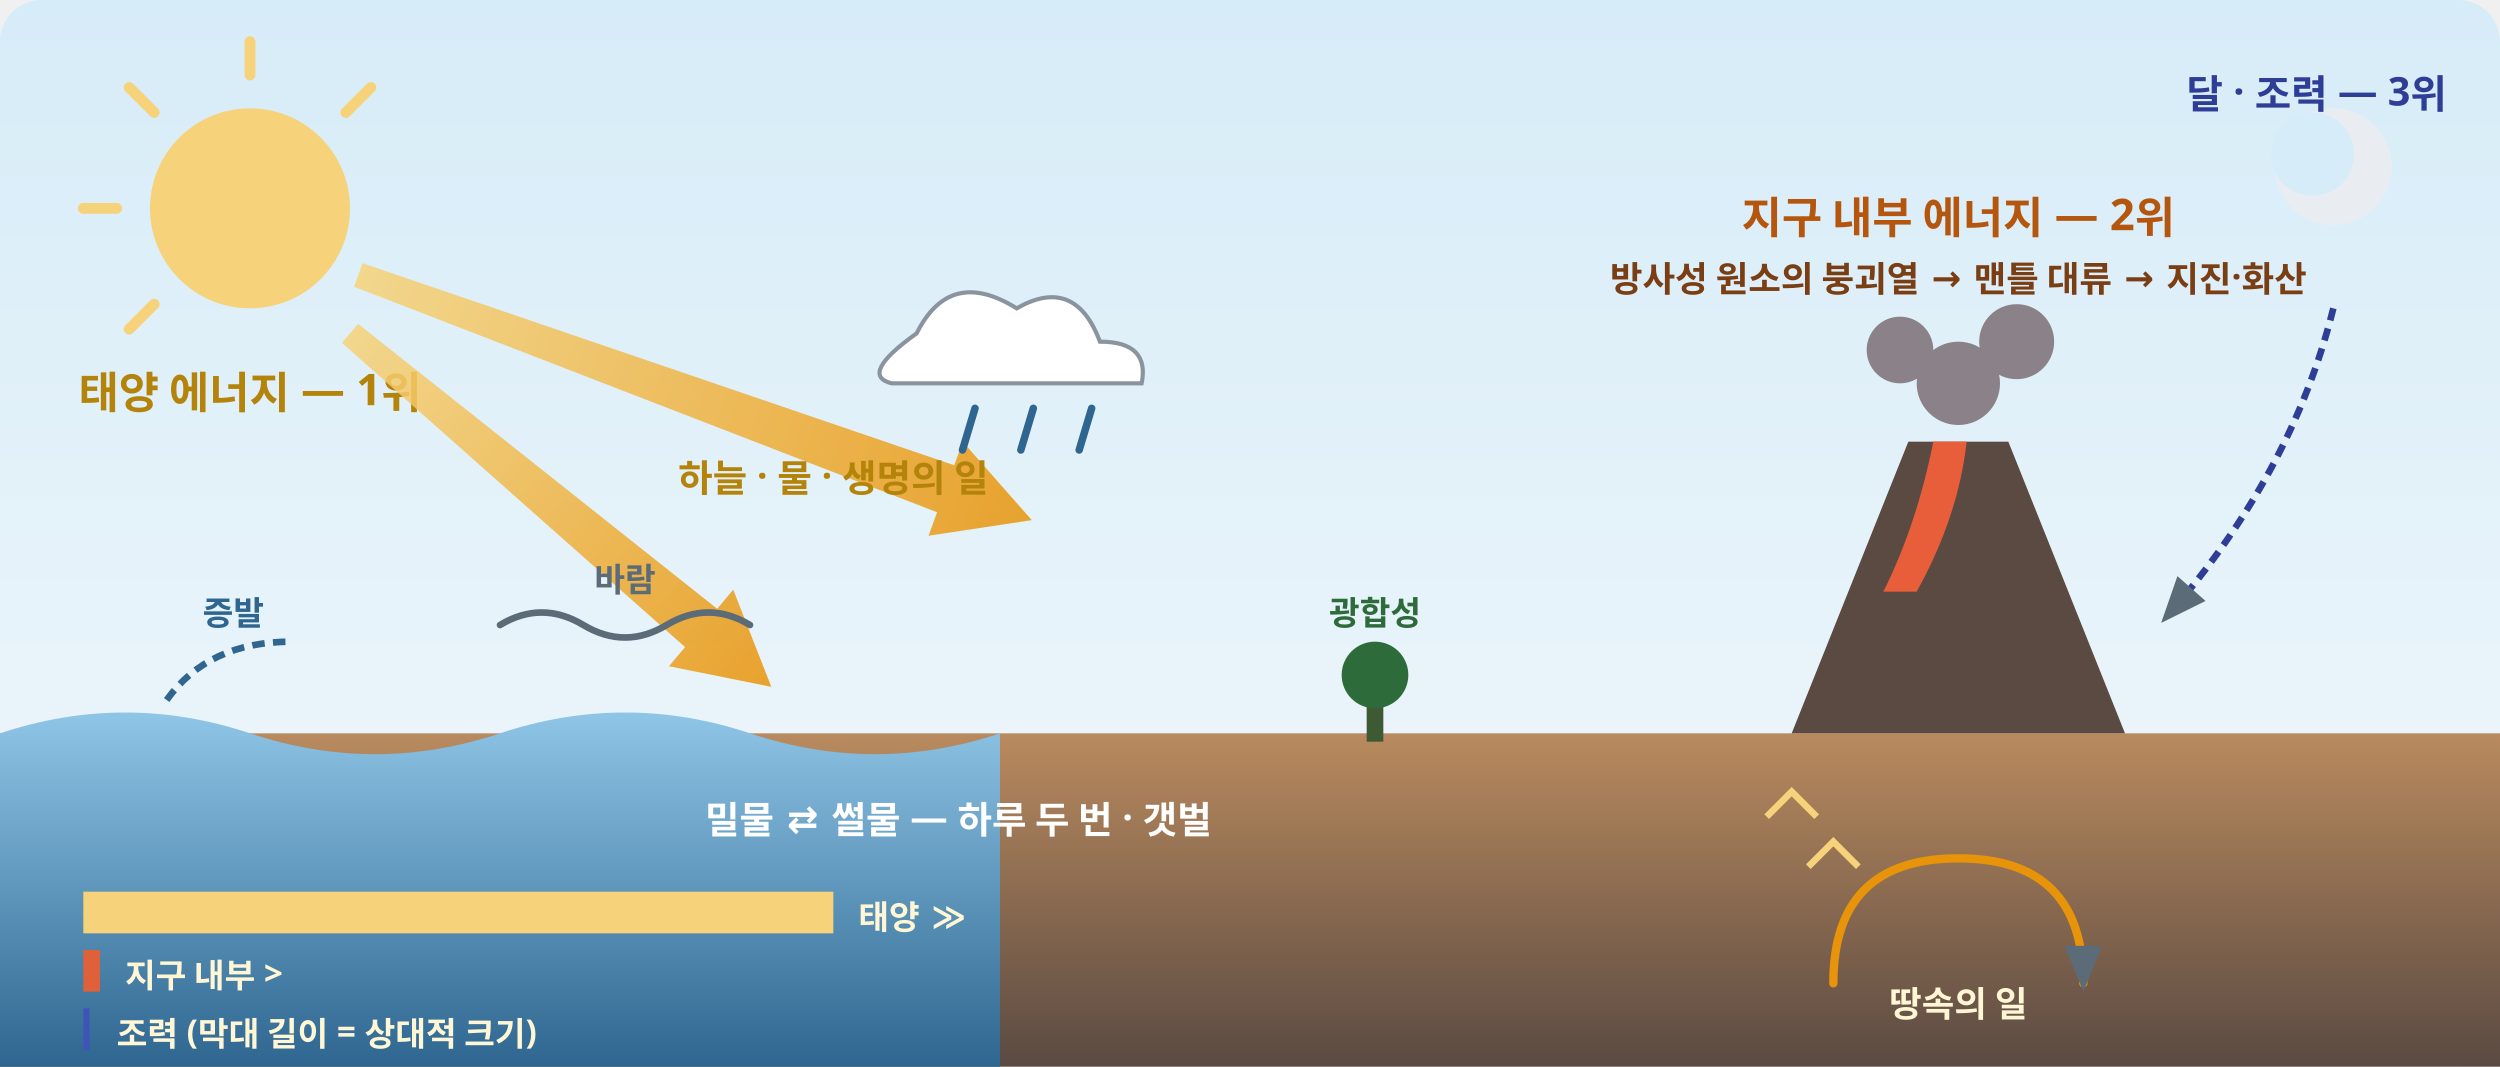
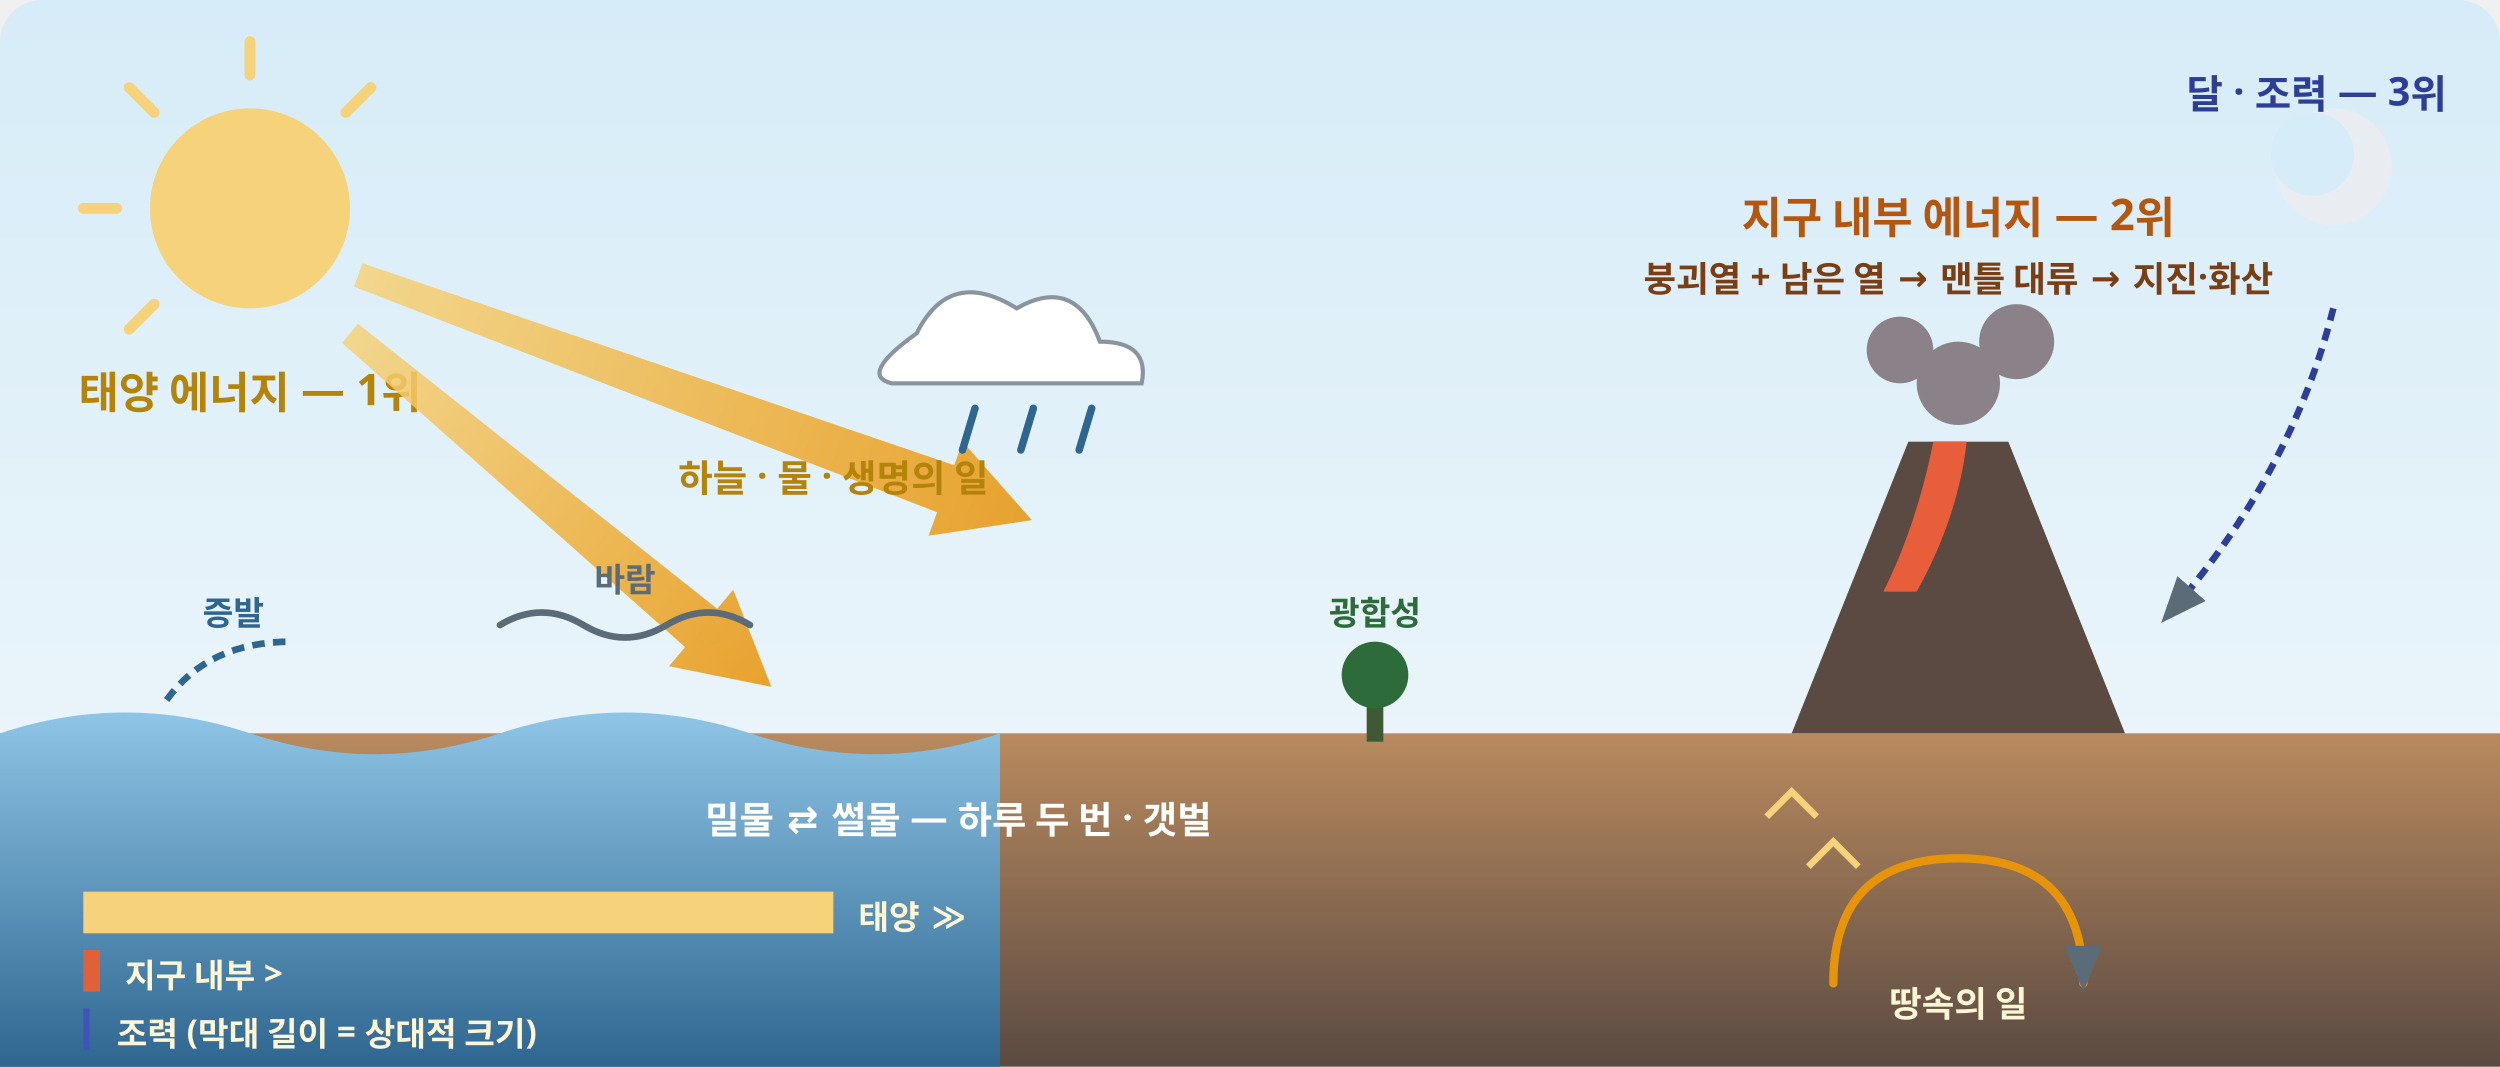
<svg width="600" height="256" viewBox="0 0 600 256" font-family="PC Sans">
  <defs>
    <marker id="axP-1301-04" markerUnits="userSpaceOnUse" markerWidth="11" markerHeight="9" refX="9" refY="4.5" orient="auto">
      <path d="M0,0 L11,4.5 L0,9 Z" fill="#5B6B77" />
    </marker>
  </defs>
  <defs>
    <linearGradient id="w4sky-1301-04" x1="0" y1="0" x2="0" y2="1">
      <stop offset="0" stop-color="#D6ECF8" />
      <stop offset="1" stop-color="#F3F8FB" />
    </linearGradient>
    <linearGradient id="w4sea-1301-04" x1="0" y1="0" x2="0" y2="1">
      <stop offset="0" stop-color="#8FC5E6" />
      <stop offset="1" stop-color="#2E6690" />
    </linearGradient>
    <linearGradient id="w4beam-1301-04" x1="0" y1="0" x2="1" y2="0">
      <stop offset="0" stop-color="#F6D27A" />
      <stop offset="1" stop-color="#E8940A" />
    </linearGradient>
    <linearGradient id="w4ground-1301-04" x1="0" y1="0" x2="0" y2="1">
      <stop offset="0" stop-color="#B98A5E" />
      <stop offset="1" stop-color="#5A4A42" />
    </linearGradient>
  </defs>
  <rect width="600" height="256" rx="10" fill="url(#w4sky-1301-04)" />
  <g transform="translate(60,50)">
    <circle r="24" fill="#F6D27A" />
    <g stroke="#F6D27A" stroke-width="2.6" stroke-linecap="round">
      <line y1="-32" y2="-40" />
      <line x1="-32" x2="-40" />
      <line x1="-23" y1="-23" x2="-29" y2="-29" />
      <line x1="23" y1="-23" x2="29" y2="-29" />
      <line x1="-23" y1="23" x2="-29" y2="29" />
    </g>
  </g>
  <text x="60" y="98" text-anchor="middle" font-size="10.5" font-weight="900" fill="#B4830A">태양 에너지 — 1위</text>
  <g transform="translate(86,66) rotate(20)">
    <path d="M0,-3 L150,-6 L150,-12 L172,0 L150,12 L150,6 L0,3 Z" fill="url(#w4beam-1301-04)" opacity="0.85" />
  </g>
  <g transform="translate(84,80) rotate(40)">
    <path d="M0,-3 L110,-6 L110,-12 L132,0 L110,12 L110,6 L0,3 Z" fill="url(#w4beam-1301-04)" opacity="0.85" />
  </g>
  <rect x="0" y="176" width="600" height="80" fill="url(#w4ground-1301-04)" />
  <path d="M0,176 q30,-10 60,0 t60,0 t60,0 t60,0 v80 H0 z" fill="url(#w4sea-1301-04)" />
  <g transform="translate(250,70)">
    <path d="M-30,10 q8,-16 24,-6 q14,-8 20,8 q12,0 10,10 h-60 q-8,-2 6,-12 z" fill="#FFFFFF" stroke="#8A949E" stroke-width="1" />
    <g stroke="#2E6690" stroke-width="1.8" stroke-linecap="round">
      <line x1="-16" y1="28" x2="-19" y2="38" />
      <line x1="-2" y1="28" x2="-5" y2="38" />
      <line x1="12" y1="28" x2="9" y2="38" />
    </g>
  </g>
  <path d="M120,150 q10,-6 20,0 t20,0 t20,0" fill="none" stroke="#5B6B77" stroke-width="1.6" stroke-linecap="round" />
  <text x="150" y="142" text-anchor="middle" font-size="8" font-weight="800" fill="#5B6B77">바람</text>
  <path d="M40,168 q10,-14 30,-14" fill="none" stroke="#2E6690" stroke-width="1.6" stroke-dasharray="3 2" />
  <text x="56" y="150" text-anchor="middle" font-size="8" font-weight="800" fill="#2E6690">증발</text>
  <g transform="translate(330,168)">
    <rect x="-2" y="-2" width="4" height="12" fill="#3E5A34" />
    <circle cy="-6" r="8" fill="#2E6B3A" />
  </g>
  <text x="330" y="150" text-anchor="middle" font-size="8" font-weight="800" fill="#2E6B3A">광합성</text>
  <text x="200" y="118" text-anchor="middle" font-size="9" font-weight="900" fill="#B4830A">하늘 · 물 · 생명의 일</text>
  <g transform="translate(470,176)">
    <path d="M-40,0 L-12,-70 L12,-70 L40,0 Z" fill="#5A4A42" />
    <path d="M-6,-70 q-4,20 -12,36 l8,0 q10,-18 12,-36 z" fill="#E85D3A" />
    <g fill="#8A8288">
      <circle cx="0" cy="-84" r="10" />
      <circle cx="-14" cy="-92" r="8" />
      <circle cx="14" cy="-94" r="9" />
    </g>
    <g stroke="#E8940A" stroke-width="2" fill="none" stroke-linecap="round">
      <path d="M-30,60 q0,-30 30,-30 q30,0 30,30" marker-end="url(#axP-1301-04)" />
    </g>
    <g stroke="#F6D27A" stroke-width="1.6" fill="none">
      <path d="M-46,20 l6,-6 l6,6 M-36,32 l6,-6 l6,6" />
    </g>
  </g>
  <text x="470" y="56" text-anchor="middle" font-size="10.5" font-weight="900" fill="#B4560E">지구 내부 에너지 — 2위</text>
-   <text x="470" y="70" text-anchor="middle" font-size="8.5" font-weight="800" fill="#7A3E14">방사성 원소의 붕괴열 → 맨틀 대류 → 지진·화산</text>
+   <text x="470" y="70" text-anchor="middle" font-size="8.5" font-weight="800" fill="#7A3E14">붕괴열 + 남은 열 → 맨틀 대류 → 지진·화산</text>
  <text x="470" y="244" text-anchor="middle" font-size="8.5" font-weight="900" fill="#FFF6D6">땅속의 일</text>
  <g transform="translate(560,40)">
    <circle r="14" fill="#E9EDF1" />
    <circle cx="-5" cy="-3" r="10" fill="#D6ECF8" />
  </g>
  <text x="556" y="26" text-anchor="middle" font-size="9.5" font-weight="900" fill="#2E3E96">달 · 조력 — 3위</text>
  <g stroke="#2E3E96" stroke-width="1.6" fill="none">
    <path d="M560,74 q-10,40 -40,74" stroke-dasharray="3 2" marker-end="url(#axP-1301-04)" />
  </g>
  <text x="230" y="200" text-anchor="middle" font-size="9" font-weight="900" fill="#FFFFFF">밀물 ⇄ 썰물 — 하루 두 번 · 갯벌</text>
  <g transform="translate(20,214)">
    <rect x="0" y="0" width="180" height="10" fill="#F6D27A" />
    <rect x="0" y="14" width="4" height="10" fill="#E0603A" />
    <rect x="0" y="28" width="1.5" height="10" fill="#4053B8" />
    <text x="186" y="9" font-size="8" font-weight="900" fill="#FFF6D6">태양 ≫</text>
    <text x="10" y="23" font-size="8" font-weight="900" fill="#FFF6D6">지구 내부 &gt;</text>
    <text x="8" y="37" font-size="8" font-weight="900" fill="#FFF6D6">조력 (막대 길이 = 상대적 크기)</text>
  </g>
</svg>
